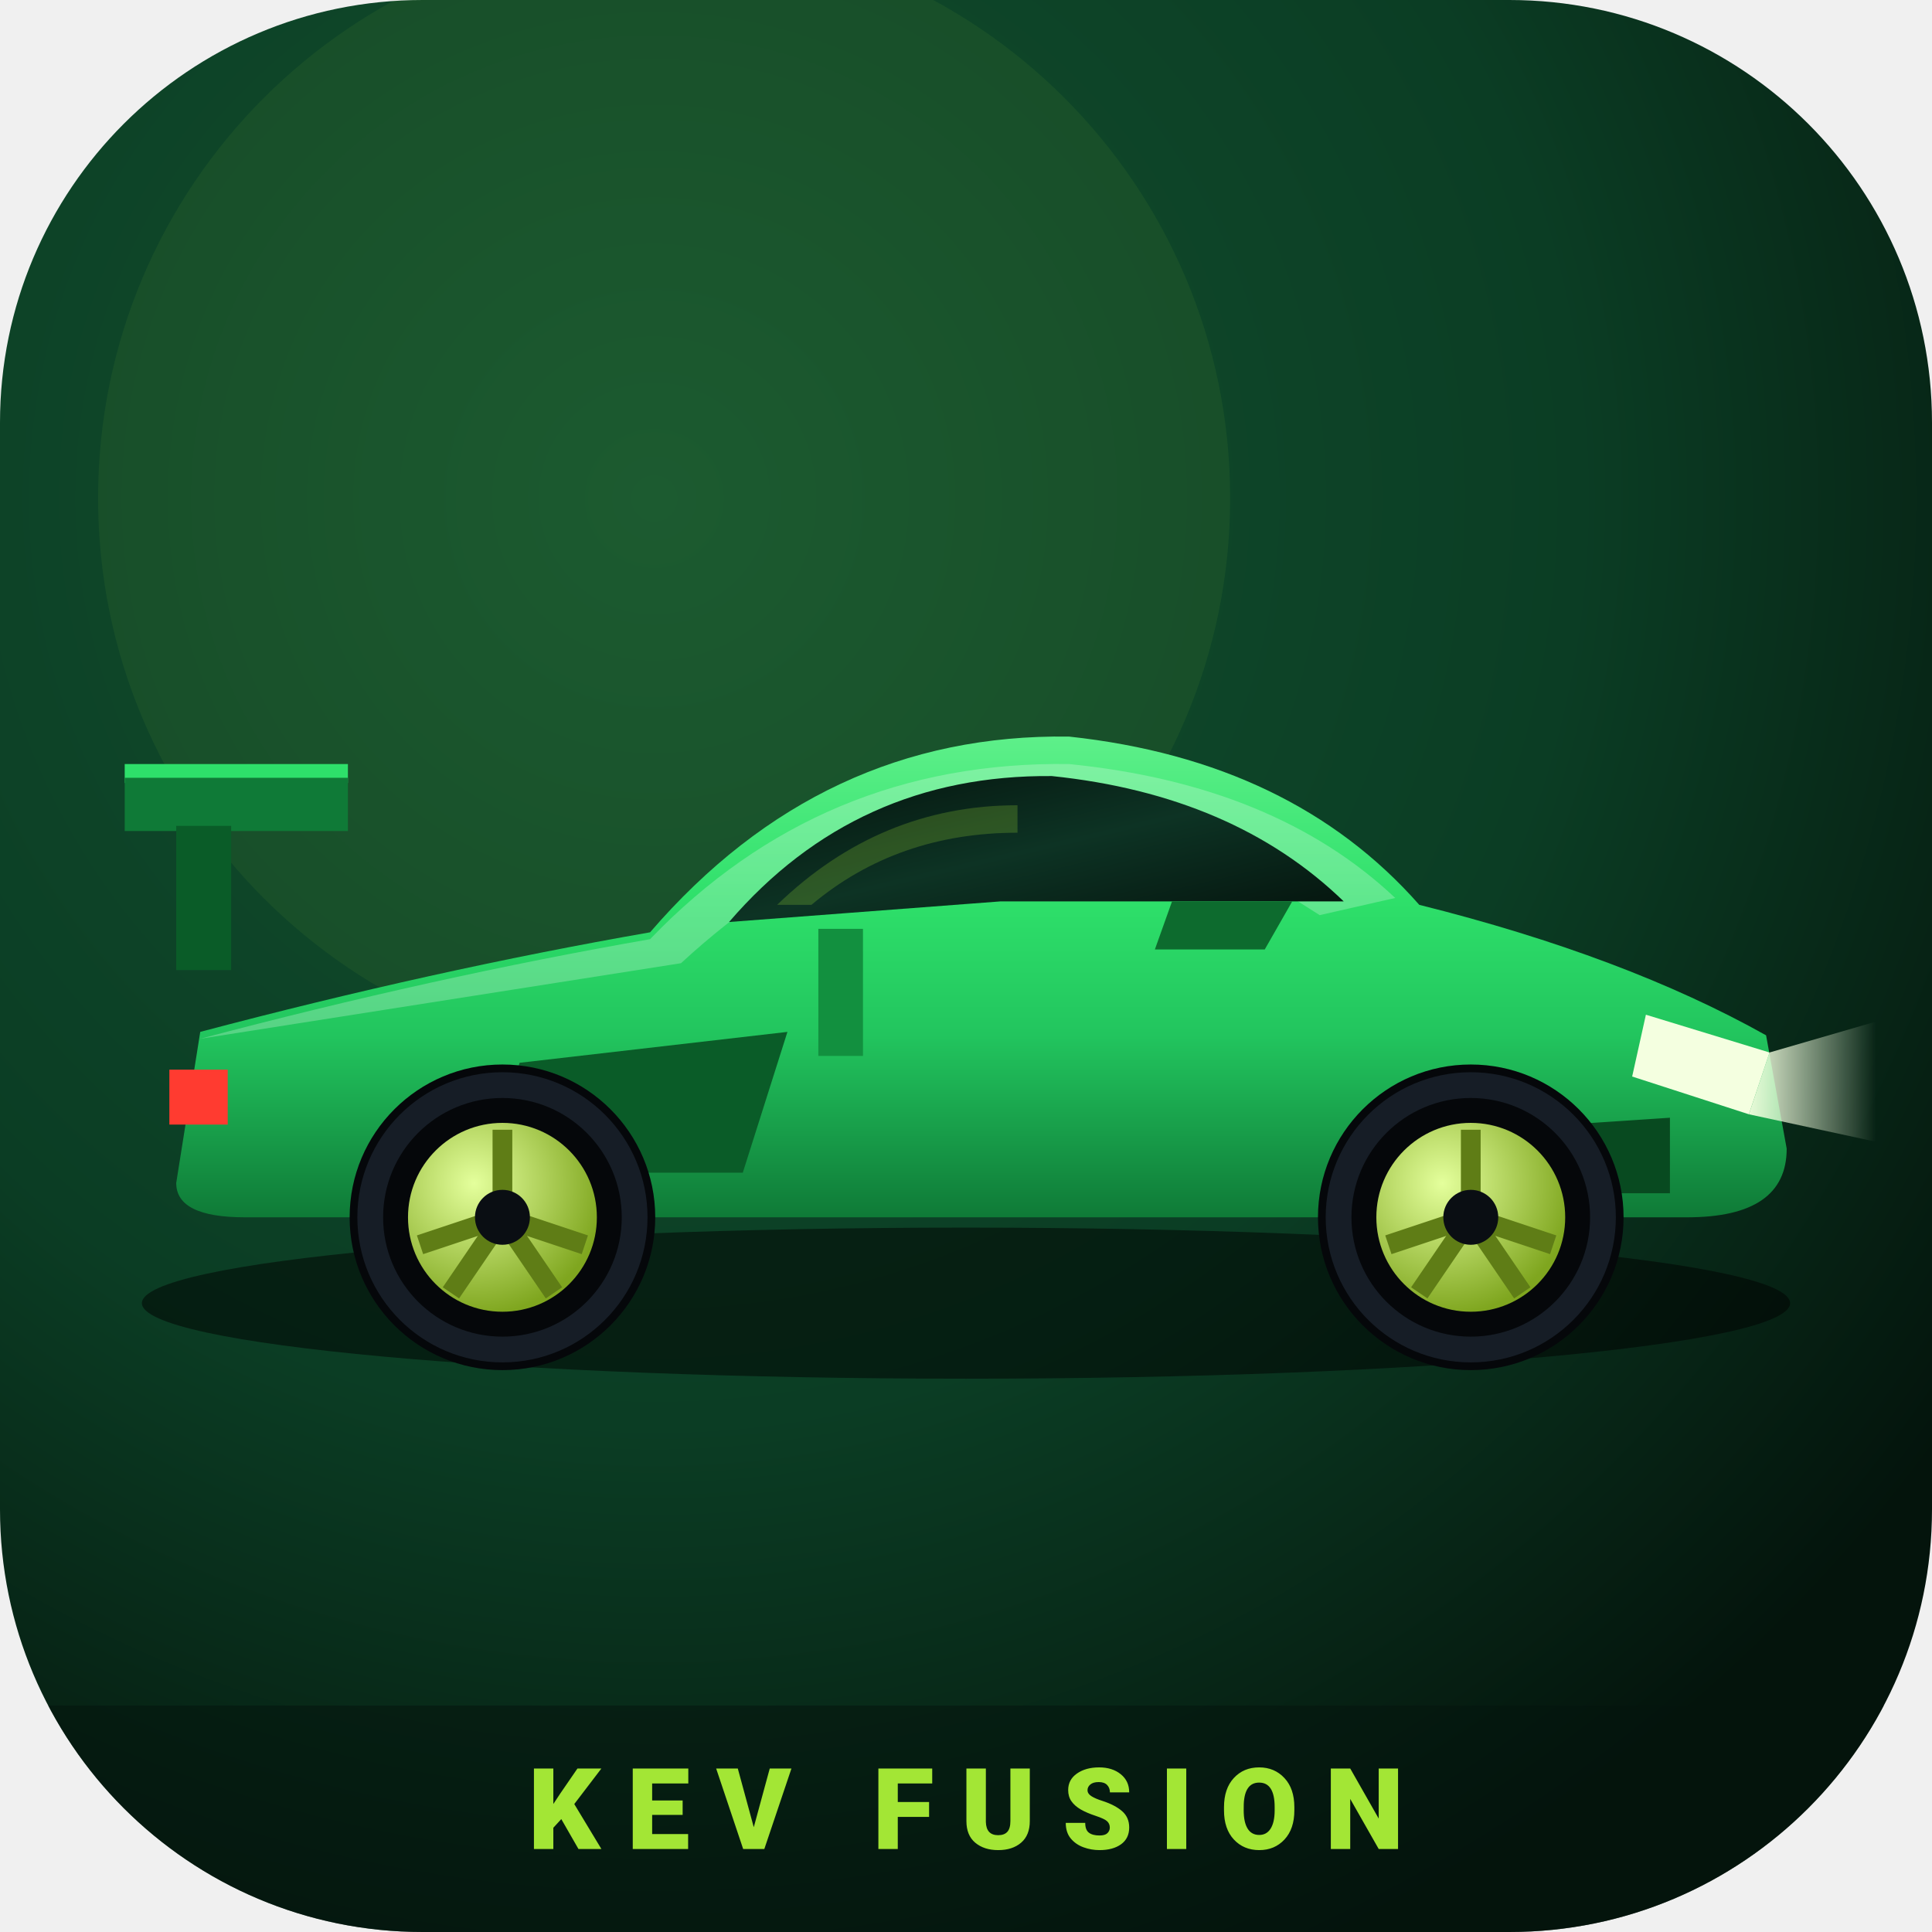
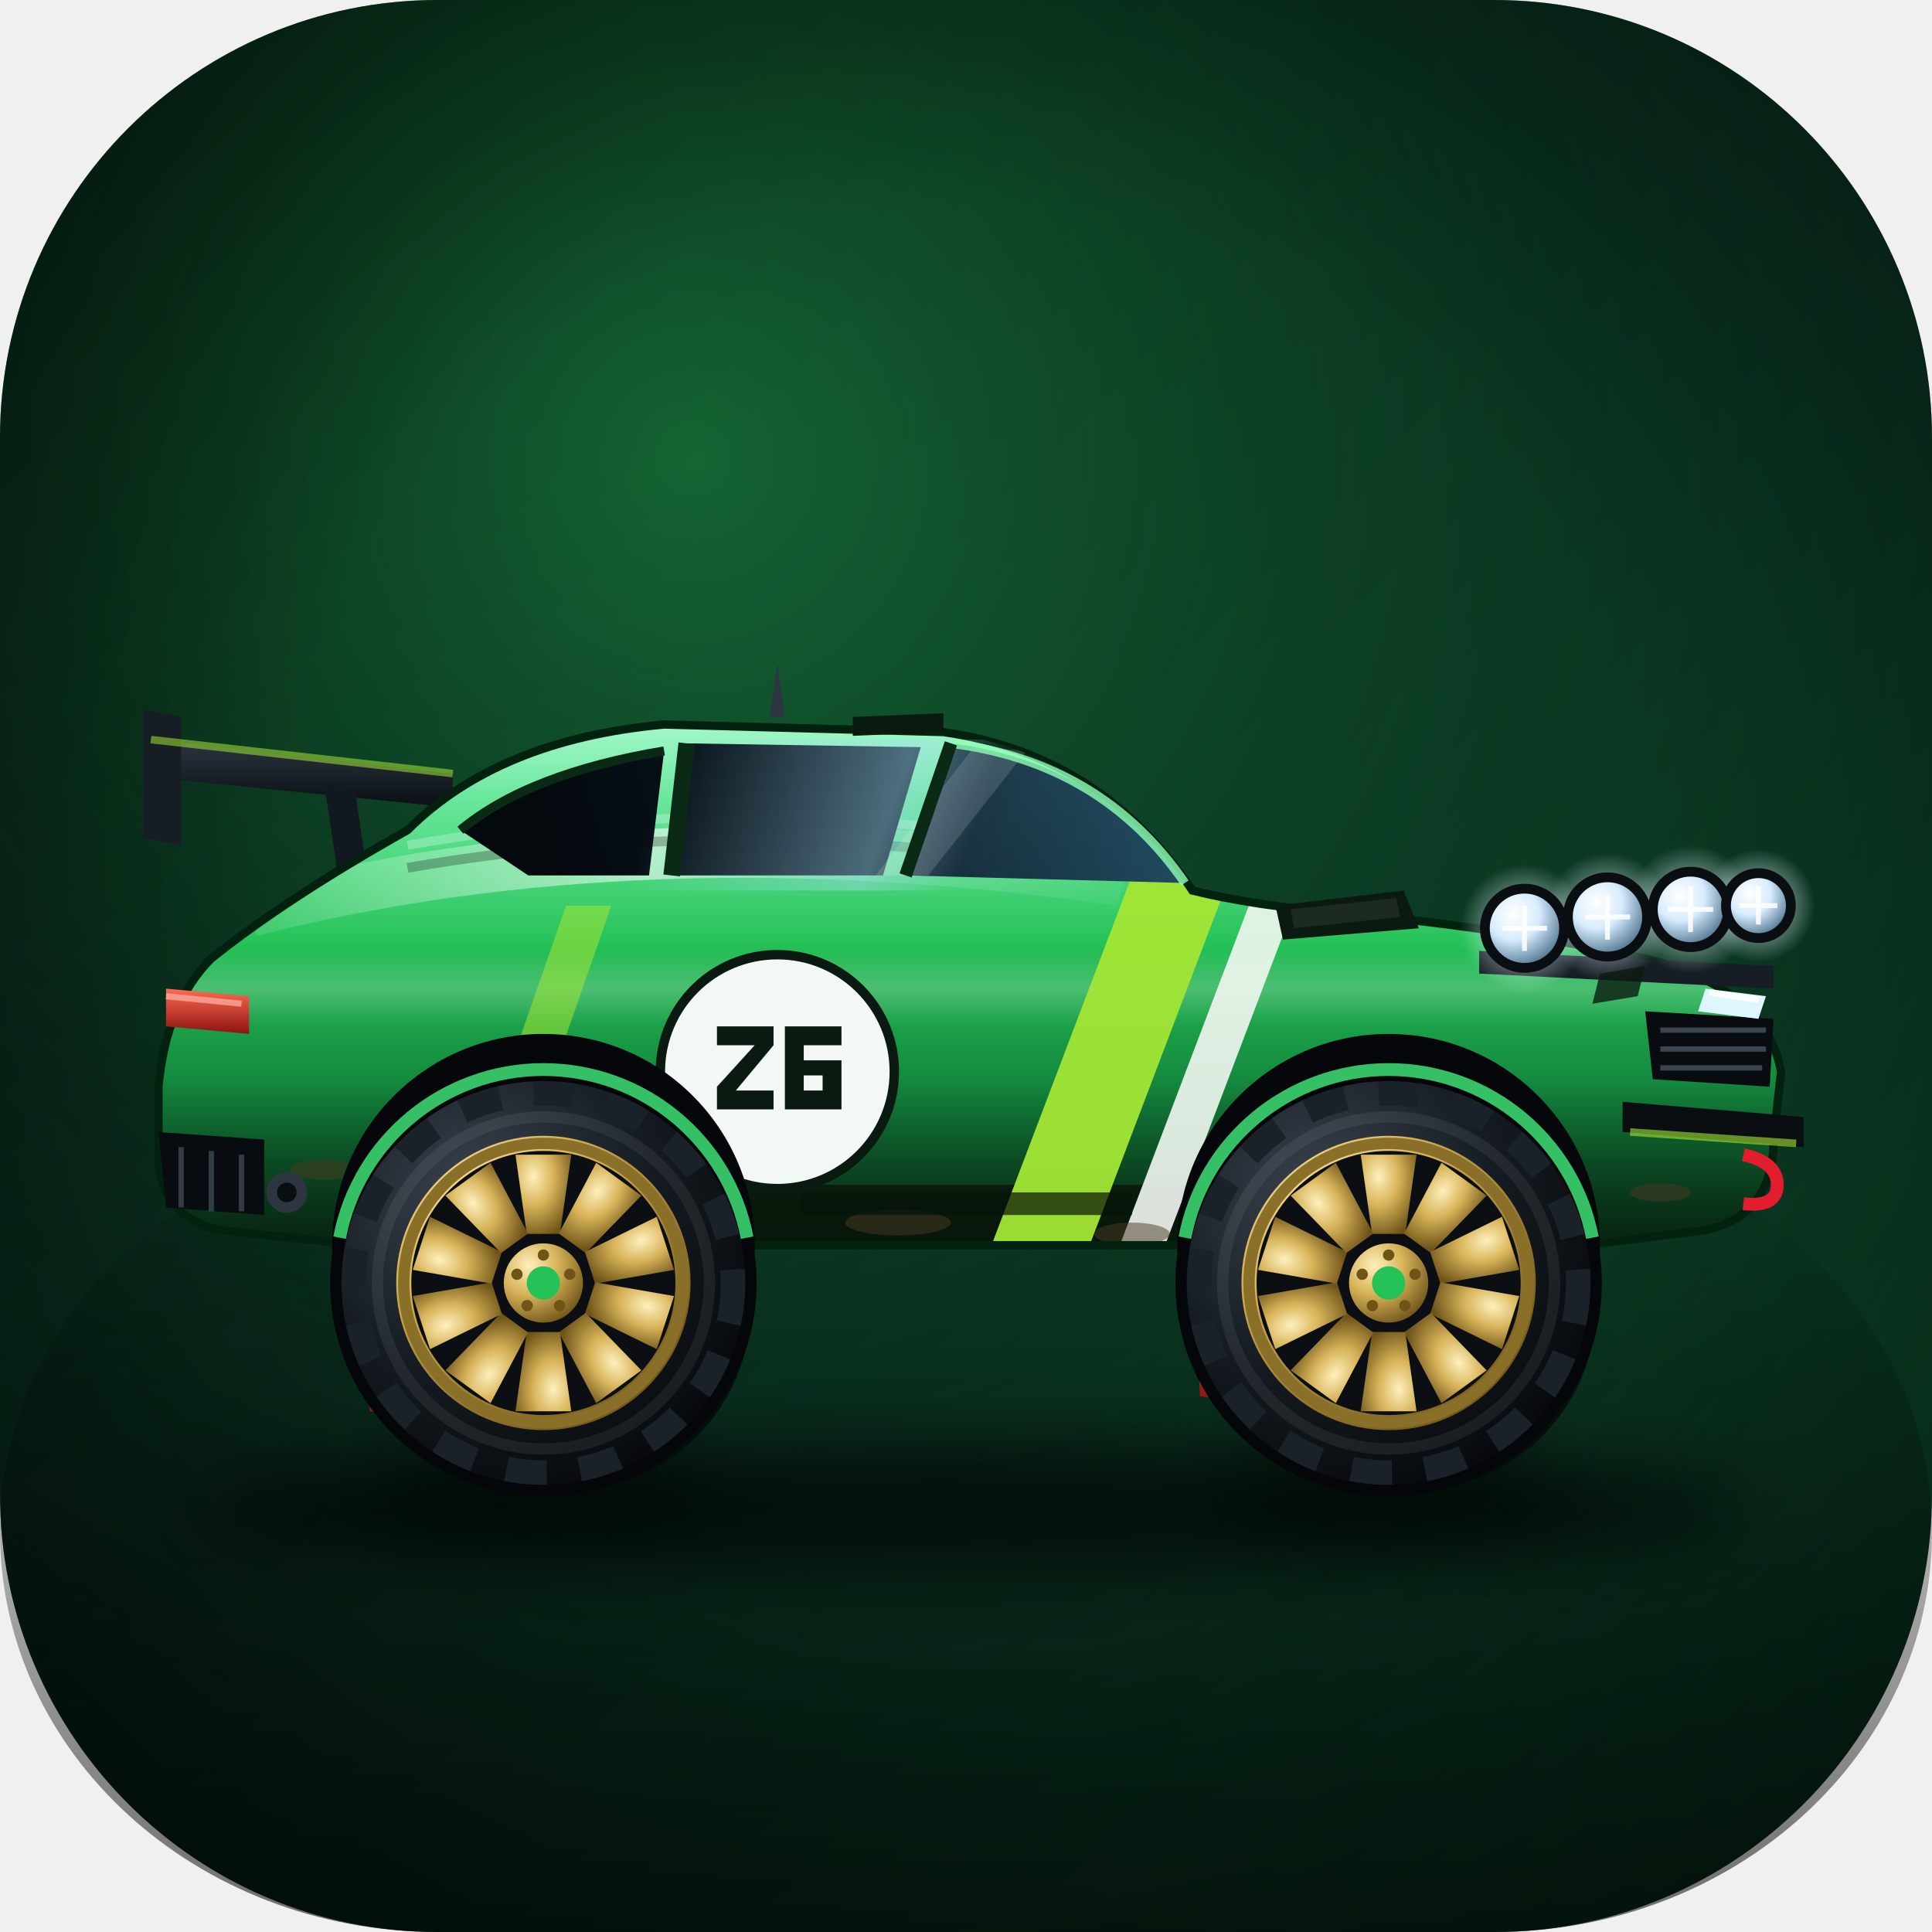
- <svg xmlns="http://www.w3.org/2000/svg" width="512" height="512" viewBox="0 0 512 512" role="img" aria-label="KEV FUSION — véhicule sportif">
+ <svg xmlns="http://www.w3.org/2000/svg" viewBox="0 0 512 512" width="512" height="512" role="img" aria-label="KEV FUSION — voiture de rallye">
  <defs>
-     <radialGradient id="bg" cx="34%" cy="26%" r="82%">
-       <stop offset="0" stop-color="#12512f" />
-       <stop offset="58%" stop-color="#0b3d24" />
-       <stop offset="100%" stop-color="#04140c" />
-     </radialGradient>
-     <linearGradient id="body" x1="0" y1="0" x2="0" y2="1">
-       <stop offset="0" stop-color="#5ef08a" />
-       <stop offset="34%" stop-color="#2ee06a" />
-       <stop offset="62%" stop-color="#22c55e" />
-       <stop offset="100%" stop-color="#0f7a37" />
-     </linearGradient>
-     <linearGradient id="glass" x1="0" y1="0" x2="1" y2="1">
-       <stop offset="0" stop-color="#04120c" />
-       <stop offset="50%" stop-color="#0d3324" />
-       <stop offset="100%" stop-color="#04120c" />
-     </linearGradient>
-     <radialGradient id="rim" cx="35%" cy="32%" r="70%">
-       <stop offset="0" stop-color="#e4ff9c" />
-       <stop offset="100%" stop-color="#7fa61f" />
-     </radialGradient>
-     <linearGradient id="beam" x1="0" y1="0" x2="1" y2="0">
-       <stop offset="0" stop-color="#f4ffe0" stop-opacity=".95" />
-       <stop offset="100%" stop-color="#f4ffe0" stop-opacity="0" />
-     </linearGradient>
-     <clipPath id="round">
-       <rect width="512" height="512" rx="112" />
+     <linearGradient id="bg" x1="0" y1="0" x2="1" y2="1">
+       <stop offset="0" stop-color="#04140c" />
+       <stop offset=".52" stop-color="#0a3220" />
+       <stop offset="1" stop-color="#0d4a2b" />
+     </linearGradient>
+     <radialGradient id="spot" cx=".36" cy=".24" r=".82">
+       <stop offset="0" stop-color="#2ce06a" stop-opacity=".34" />
+       <stop offset=".55" stop-color="#0d4a2b" stop-opacity=".18" />
+       <stop offset="1" stop-color="#04140c" stop-opacity="0" />
+     </radialGradient>
+     <radialGradient id="vig" cx=".5" cy=".46" r=".78">
+       <stop offset=".45" stop-color="#000" stop-opacity="0" />
+       <stop offset="1" stop-color="#000" stop-opacity=".62" />
+     </radialGradient>
+     <linearGradient id="floor" x1="0" y1="0" x2="0" y2="1">
+       <stop offset="0" stop-color="#000" stop-opacity="0" />
+       <stop offset="1" stop-color="#000" stop-opacity=".55" />
+     </linearGradient>
+   </defs>
+   <rect id="bgrect" x="0" y="0" width="512" height="512" rx="116" fill="url(#bg)" />
+   <rect x="0" y="0" width="512" height="512" rx="116" fill="url(#spot)" />
+   <rect x="0" y="300" width="512" height="212" rx="116" fill="url(#floor)" />
+   <rect x="0" y="0" width="512" height="512" rx="116" fill="url(#vig)" />
+   <defs>
+     <linearGradient id="paint" x1="0" y1="186" x2="0" y2="336" gradientUnits="userSpaceOnUse">
+       <stop offset="0" stop-color="#8dffb4" />
+       <stop offset=".18" stop-color="#3ee077" />
+       <stop offset=".42" stop-color="#25c257" />
+       <stop offset=".7" stop-color="#12833c" />
+       <stop offset="1" stop-color="#053a1a" />
+     </linearGradient>
+     <linearGradient id="sky" x1="0" y1="186" x2="0" y2="252" gradientUnits="userSpaceOnUse">
+       <stop offset="0" stop-color="#dff6ff" stop-opacity=".42" />
+       <stop offset="1" stop-color="#dff6ff" stop-opacity="0" />
+     </linearGradient>
+     <linearGradient id="horizon" x1="0" y1="252" x2="0" y2="272" gradientUnits="userSpaceOnUse">
+       <stop offset="0" stop-color="#fff" stop-opacity="0" />
+       <stop offset=".5" stop-color="#fff" stop-opacity=".2" />
+       <stop offset="1" stop-color="#fff" stop-opacity="0" />
+     </linearGradient>
+     <linearGradient id="bounce" x1="0" y1="286" x2="0" y2="334" gradientUnits="userSpaceOnUse">
+       <stop offset="0" stop-color="#0b1a10" stop-opacity="0" />
+       <stop offset="1" stop-color="#08150d" stop-opacity=".78" />
+     </linearGradient>
+     <linearGradient id="spec" x1="60" y1="200" x2="330" y2="266" gradientUnits="userSpaceOnUse">
+       <stop offset="0" stop-color="#fff" stop-opacity="0" />
+       <stop offset=".42" stop-color="#fff" stop-opacity=".92" />
+       <stop offset=".64" stop-color="#fff" stop-opacity=".22" />
+       <stop offset="1" stop-color="#fff" stop-opacity="0" />
+     </linearGradient>
+     <linearGradient id="glass" x1="300" y1="196" x2="150" y2="238" gradientUnits="userSpaceOnUse">
+       <stop offset="0" stop-color="#20495e" />
+       <stop offset=".45" stop-color="#0a1a24" />
+       <stop offset="1" stop-color="#04090e" />
+     </linearGradient>
+     <linearGradient id="grefl" x1="180" y1="196" x2="300" y2="240" gradientUnits="userSpaceOnUse">
+       <stop offset="0" stop-color="#a8dcf5" stop-opacity="0" />
+       <stop offset=".46" stop-color="#a8dcf5" stop-opacity=".42" />
+       <stop offset=".64" stop-color="#a8dcf5" stop-opacity=".06" />
+       <stop offset="1" stop-color="#a8dcf5" stop-opacity="0" />
+     </linearGradient>
+     <radialGradient id="tire" cx=".34" cy=".3" r=".78">
+       <stop offset="0" stop-color="#3d4550" />
+       <stop offset=".55" stop-color="#141a20" />
+       <stop offset="1" stop-color="#05070a" />
+     </radialGradient>
+     <radialGradient id="rimGold" cx=".32" cy=".28" r=".8">
+       <stop offset="0" stop-color="#fff0bd" />
+       <stop offset=".45" stop-color="#d8b45a" />
+       <stop offset="1" stop-color="#6f5418" />
+     </radialGradient>
+     <radialGradient id="lamp" cx=".36" cy=".32" r=".78">
+       <stop offset="0" stop-color="#ffffff" />
+       <stop offset=".42" stop-color="#d8ecff" />
+       <stop offset="1" stop-color="#2e5872" />
+     </radialGradient>
+     <radialGradient id="lampGlow" cx=".5" cy=".5" r=".5">
+       <stop offset="0" stop-color="#e8f6ff" stop-opacity=".85" />
+       <stop offset="1" stop-color="#e8f6ff" stop-opacity="0" />
+     </radialGradient>
+     <linearGradient id="red" x1="0" y1="0" x2="0" y2="1">
+       <stop offset="0" stop-color="#ff6a52" />
+       <stop offset="1" stop-color="#8c1410" />
+     </linearGradient>
+     <linearGradient id="wing" x1="0" y1="0" x2="0" y2="1">
+       <stop offset="0" stop-color="#2c3540" />
+       <stop offset="1" stop-color="#0a0e13" />
+     </linearGradient>
+     <filter id="soft" x="-30%" y="-60%" width="160%" height="260%">
+       <feGaussianBlur stdDeviation="9" />
+     </filter>
+     <filter id="glow" x="-70%" y="-70%" width="240%" height="240%">
+       <feGaussianBlur stdDeviation="6" />
+     </filter>
+     <clipPath id="bodyClip">
+       <path d="M470 302 L472 284 Q468 262 436 254 Q400 246 356 242 Q332 240 316 236 Q292 200 250 194 L176 192 Q132 196 108 220 Q76 238 56 254 Q44 266 42 288 L42 306 Q42 322 58 326 L96 330 L420 330 L452 326 Q470 322 470 302 Z" />
    </clipPath>
+     <path id="spoke" d="M-4.4 -13 L4.4 -13 L7.4 -34 L-7.4 -34 Z" fill="url(#rimGold)" />
+     <g id="wheel">
+       <circle r="56" fill="url(#tire)" />
+       <circle r="51.5" fill="none" stroke="#1b2128" stroke-width="9" stroke-dasharray="11 9" />
+       <circle r="55" fill="none" stroke="#04060a" stroke-width="3" />
+       <circle r="44" fill="none" stroke="#ffffff" stroke-opacity=".07" stroke-width="3" />
+       <circle r="33" fill="#2b3138" />
+       <circle r="26" fill="none" stroke="#0d1116" stroke-width="4.5" stroke-dasharray="3 9" />
+       <path d="M22.9 -19.3 A30 30 0 0 1 24.6 17.2" fill="none" stroke="#a3e635" stroke-width="9" stroke-linecap="round" />
+       <circle r="39" fill="url(#rimGold)" />
+       <circle r="35" fill="#0b0f14" />
+       <g>
+         <use href="#spoke" />
+         <use href="#spoke" transform="rotate(36)" />
+         <use href="#spoke" transform="rotate(72)" />
+         <use href="#spoke" transform="rotate(108)" />
+         <use href="#spoke" transform="rotate(144)" />
+         <use href="#spoke" transform="rotate(180)" />
+         <use href="#spoke" transform="rotate(216)" />
+         <use href="#spoke" transform="rotate(252)" />
+         <use href="#spoke" transform="rotate(288)" />
+         <use href="#spoke" transform="rotate(324)" />
+       </g>
+       <circle r="37" fill="none" stroke="#8a6f28" stroke-width="3" />
+       <circle r="10.5" fill="url(#rimGold)" />
+       <circle r="4.4" fill="#25c257" />
+       <g fill="#6f5418">
+         <circle cx="0" cy="-7.4" r="1.5" />
+         <circle cx="7" cy="-2.3" r="1.5" />
+         <circle cx="4.3" cy="6" r="1.5" />
+         <circle cx="-4.3" cy="6" r="1.5" />
+         <circle cx="-7" cy="-2.3" r="1.5" />
+       </g>
+     </g>
  </defs>
-   <g clip-path="url(#round)">
-     <rect width="512" height="512" fill="url(#bg)" />
-     <circle cx="176" cy="132" r="150" fill="#a3e635" opacity=".07" />
-     <g transform="translate(256 268) scale(4.55)">
-       <ellipse cx="0" cy="17" rx="48" ry="4.4" fill="#000" opacity=".5" />
-       <rect x="-49" y="-14.4" width="13" height="1.1" fill="#2ee06a" />
-       <rect x="-49" y="-13.6" width="13" height="3.1" fill="#0f7a37" />
-       <rect x="-46" y="-10.8" width="3.2" height="8.4" fill="#0a5c28" />
-       <path d="M-46 10 L-44.6 1.2 Q-31 -2.4 -18.4 -4.6 Q-8.4 -16.2 6 -16 Q19 -14.6 26.4 -6.2 Q38.4 -3.2 46.6 1.4 L47.8 8 Q47.8 12 42 12 L-42 12 Q-46 12 -46 10 Z" fill="url(#body)" />
-       <path d="M-44.6 1.6 Q-31 -2 -18.4 -4.2 Q-8.4 -14.6 6 -14.4 Q18 -13.2 25 -6.6 L20.6 -5.6 Q11 -11.8 5 -12 Q-6.4 -12.2 -16.6 -2.8 Z" fill="#ffffff" opacity=".24" />
-       <path d="M-13.8 -5.2 Q-6.4 -13.8 5 -13.7 Q15.6 -12.6 22 -6.4 L2 -6.4 Z" fill="url(#glass)" />
-       <path d="M-11 -6.2 Q-5 -12 3 -12 L3 -10.4 Q-4 -10.4 -9 -6.2 Z" fill="#a3e635" opacity=".22" />
-       <path d="M-26 3 L-10.4 1.2 L-13 9.4 L-28 9.4 Z" fill="#0a5c28" />
-       <path d="M23 7.4 L41 6.2 L41 10.6 L23 10.6 Z" fill="#084a20" />
-       <rect x="-8.6" y="-4.8" width="2.6" height="7.4" fill="#12903f" />
-       <path d="M12 -6.4 L19 -6.4 L17.4 -3.6 L11 -3.6 Z" fill="#0d6b2e" />
-       <path d="M39.6 .2 L46.8 2.4 L45.6 6 L38.8 3.8 Z" fill="#f4ffe0" />
-       <path d="M46.8 2.4 L53 .6 L53 7.6 L45.6 6 Z" fill="url(#beam)" />
-       <rect x="-46.4" y="3.4" width="3.4" height="3.2" fill="#ff3b30" />
+   <g id="scene">
+     <ellipse cx="256" cy="400" rx="206" ry="17" fill="#000" opacity=".6" filter="url(#soft)" />
+     <ellipse cx="144" cy="396" rx="46" ry="9" fill="#000" opacity=".55" filter="url(#soft)" />
+     <ellipse cx="368" cy="396" rx="46" ry="9" fill="#000" opacity=".55" filter="url(#soft)" />
+     <g opacity=".8">
+       <circle cx="150" cy="346" r="49" fill="#05070a" />
+       <circle cx="374" cy="346" r="49" fill="#05070a" />
+     </g>
+     <g id="wing">
+       <path d="M40 196 L120 205 L120 214 L40 206 Z" fill="url(#wing)" />
+       <path d="M38 188 L48 190 L48 224 L38 222 Z" fill="#161d25" />
+       <path d="M86 208 L94 209 L98 236 L90 235 Z" fill="#12181f" />
+       <path d="M40 196 L120 205" stroke="#a3e635" stroke-width="2" opacity=".55" fill="none" />
+     </g>
+     <path id="body" d="M470 302 L472 284 Q468 262 436 254 Q400 246 356 242 Q332 240 316 236 Q292 200 250 194 L176 192 Q132 196 108 220 Q76 238 56 254 Q44 266 42 288 L42 306 Q42 322 58 326 L96 330 L420 330 L452 326 Q470 322 470 302 Z" fill="url(#paint)" />
+     <g clip-path="url(#bodyClip)">
+       <rect x="30" y="186" width="460" height="66" fill="url(#sky)" />
+       <rect x="30" y="252" width="460" height="20" fill="url(#horizon)" />
+       <rect x="30" y="286" width="460" height="48" fill="url(#bounce)" />
+       <path d="M64 236 Q170 208 300 226 L296 240 Q170 222 68 248 Z" fill="url(#spec)" opacity=".62" />
+       <path d="M108 224 Q210 206 330 232" stroke="#fff" stroke-opacity=".26" stroke-width="2.4" fill="none" />
+       <path d="M108 230 Q210 212 330 238" stroke="#000" stroke-opacity=".26" stroke-width="2.6" fill="none" />
+       <path d="M96 314 L420 314 L420 332 L96 332 Z" fill="#071309" opacity=".82" />
+       <g id="livery">
+         <path d="M262 332 L300 232 L326 232 L288 332 Z" fill="#a3e635" opacity=".95" />
+         <path d="M296 332 L334 232 L346 232 L308 332 Z" fill="#f2f7f2" opacity=".9" />
+         <path d="M118 332 L150 240 L162 240 L130 332 Z" fill="#a3e635" opacity=".55" />
+       </g>
+       <g id="roundel">
+         <circle cx="206" cy="284" r="31" fill="#f4f8f4" />
+         <circle cx="206" cy="284" r="31" fill="none" stroke="#0b1a10" stroke-width="2.5" />
+         <g fill="#0b1a10" transform="translate(190,272)">
+           <path d="M0 0 H15 V5 L5 17 H15 V22 H0 V16 L10 5 H0 Z" />
+           <path d="M18 0 H33 V5 H23 V9 H33 V22 H18 Z M23 13 V17 H28 V13 Z" fill-rule="evenodd" />
+         </g>
+       </g>
+       <g id="dirt" opacity=".5" fill="#4a3a22">
+         <ellipse cx="120" cy="322" rx="16" ry="4" />
+         <ellipse cx="164" cy="326" rx="11" ry="3" />
+         <ellipse cx="238" cy="324" rx="14" ry="3.4" />
+         <ellipse cx="300" cy="327" rx="10" ry="3" />
+         <ellipse cx="352" cy="322" rx="15" ry="4" />
+         <ellipse cx="410" cy="326" rx="12" ry="3.2" />
+         <ellipse cx="86" cy="310" rx="9" ry="2.6" />
+         <ellipse cx="440" cy="316" rx="8" ry="2.4" />
+       </g>
+     </g>
+     <path d="M470 302 L472 284 Q468 262 436 254 Q400 246 356 242 Q332 240 316 236 Q292 200 250 194 L176 192 Q132 196 108 220 Q76 238 56 254 Q44 266 42 288 L42 306 Q42 322 58 326 L96 330 L420 330 L452 326 Q470 322 470 302 Z" fill="none" stroke="#03210f" stroke-width="2.2" />
+     <g id="glass">
+       <path d="M314 234 Q292 202 252 197 L240 232 Z" fill="url(#glass)" />
+       <path d="M234 232 L244 198 L182 197 L178 232 Z" fill="url(#glass)" />
+       <path d="M172 232 L176 199 Q140 205 122 220 L140 232 Z" fill="url(#glass)" />
+       <g clip-path="url(#bodyClip)">
+         <path d="M120 196 L320 196 L320 236 L120 236 Z" fill="url(#grefl)" />
+         <path d="M258 198 L272 199 L246 232 L232 232 Z" fill="#fff" opacity=".14" />
+       </g>
+       <path d="M314 234 Q292 202 252 197" stroke="#8dffb4" stroke-width="2.4" fill="none" opacity=".8" />
+       <path d="M240 232 L252 197" stroke="#0a2a15" stroke-width="3.4" fill="none" />
+       <path d="M178 232 L182 197" stroke="#0a2a15" stroke-width="4.4" fill="none" />
+       <path d="M122 220 Q140 205 176 199" stroke="#0a2a15" stroke-width="2.4" fill="none" />
+     </g>
+     <g id="scoop">
+       <path d="M338 240 L372 236 L376 246 L340 249 Z" fill="#0b1a10" />
+       <path d="M342 241 L370 238 L371 243 L343 246 Z" fill="#1d2a22" />
+       <path d="M226 190 L250 189 L250 194 L226 195 Z" fill="#0b1a10" />
+       <path d="M204 190 L206 176 L208 190 Z" fill="#2c3540" />
+     </g>
+     <g id="lightbar">
+       <path d="M392 252 L470 256 L470 262 L392 258 Z" fill="#161d25" />
      <g>
-         <circle cx="-27" cy="12" r="8.9" fill="#05070a" />
-         <circle cx="-27" cy="12" r="7.7" fill="none" stroke="#161d26" stroke-width="1.5" />
-         <circle cx="-27" cy="12" r="5.5" fill="url(#rim)" />
-         <g stroke="#5f7d16" stroke-width="1.15">
-           <path d="M-27 12 L-27 6.9" />
-           <path d="M-27 12 L-22.2 13.6" />
-           <path d="M-27 12 L-24 16.4" />
-           <path d="M-27 12 L-30 16.4" />
-           <path d="M-27 12 L-31.8 13.6" />
-         </g>
-         <circle cx="-27" cy="12" r="1.6" fill="#0a0e13" />
-       </g>
-       <g>
-         <circle cx="29.4" cy="12" r="8.9" fill="#05070a" />
-         <circle cx="29.4" cy="12" r="7.7" fill="none" stroke="#161d26" stroke-width="1.5" />
-         <circle cx="29.4" cy="12" r="5.5" fill="url(#rim)" />
-         <g stroke="#5f7d16" stroke-width="1.15">
-           <path d="M29.4 12 L29.4 6.9" />
-           <path d="M29.4 12 L34.2 13.6" />
-           <path d="M29.4 12 L32.4 16.4" />
-           <path d="M29.4 12 L26.4 16.4" />
-           <path d="M29.4 12 L24.6 13.6" />
-         </g>
-         <circle cx="29.4" cy="12" r="1.6" fill="#0a0e13" />
-       </g>
-     </g>
-     <rect y="452" width="512" height="60" fill="#04140c" opacity=".55" />
-     <text x="256" y="490" font-family="system-ui,-apple-system,Segoe UI,Roboto,sans-serif" font-size="30" font-weight="800" letter-spacing="7" text-anchor="middle" fill="#a3e635">KEV FUSION</text>
+         <circle cx="404" cy="246" r="17" fill="url(#lampGlow)" />
+         <circle cx="426" cy="243" r="17" fill="url(#lampGlow)" />
+         <circle cx="448" cy="241" r="17" fill="url(#lampGlow)" />
+         <circle cx="466" cy="240" r="15" fill="url(#lampGlow)" />
+       </g>
+       <g stroke="#0a0e13" stroke-width="2.6">
+         <circle cx="404" cy="246" r="10.5" fill="url(#lamp)" />
+         <circle cx="426" cy="243" r="10.5" fill="url(#lamp)" />
+         <circle cx="448" cy="241" r="10" fill="url(#lamp)" />
+         <circle cx="466" cy="240" r="8.6" fill="url(#lamp)" />
+       </g>
+       <g stroke="#ffffff" stroke-opacity=".85" stroke-width="1.3" fill="none">
+         <path d="M398 246 H410 M404 240 V252" />
+         <path d="M420 243 H432 M426 237 V249" />
+         <path d="M442 241 H454 M448 235 V247" />
+         <path d="M461 240 H471 M466 235 V245" />
+       </g>
+     </g>
+     <g id="front">
+       <path d="M436 268 L470 270 L469 288 L438 286 Z" fill="#080c10" />
+       <g stroke="#8fa3b5" stroke-opacity=".38" stroke-width="1.4">
+         <path d="M440 273 H468" />
+         <path d="M440 278 H468" />
+         <path d="M440 283 H467" />
+       </g>
+       <path d="M430 292 L478 296 L478 304 L430 300 Z" fill="#0a0e12" />
+       <path d="M432 300 L476 303" stroke="#a3e635" stroke-width="2" opacity=".6" fill="none" />
+       <path d="M452 262 L468 264 L466 270 L450 268 Z" fill="#dff6ff" />
+       <path d="M453 263 L466 265" stroke="#fff" stroke-width="1.6" fill="none" />
+       <path d="M462 306 q9 2 9 8 q0 6 -9 5" fill="none" stroke="#e11d2e" stroke-width="3.4" />
+       <path d="M424 258 L436 256 L434 264 L422 266 Z" fill="#0b1a10" opacity=".8" />
+     </g>
+     <g id="rear">
+       <path d="M44 262 L66 264 L66 274 L44 272 Z" fill="url(#red)" />
+       <path d="M44 264 L64 266" stroke="#ffb3a6" stroke-width="1.6" opacity=".7" fill="none" />
+       <path d="M42 300 L70 302 L70 322 L44 320 Z" fill="#080c10" />
+       <g stroke="#8fa3b5" stroke-opacity=".32" stroke-width="1.4">
+         <path d="M48 304 V320" />
+         <path d="M56 305 V321" />
+         <path d="M64 306 V321" />
+       </g>
+       <circle cx="76" cy="316" r="5.4" fill="#2c3540" />
+       <circle cx="76" cy="316" r="2.6" fill="#0a0e13" />
+     </g>
+     <g id="flaps" fill="url(#red)">
+       <path d="M96 330 L116 331 L112 376 L98 374 Z" />
+       <path d="M316 330 L336 331 L332 372 L318 370 Z" />
+     </g>
+     <path d="M312 330 A56 56 0 0 1 424 330 L424 332 L312 332 Z" fill="#05070a" />
+     <path d="M88 330 A56 56 0 0 1 200 330 L200 332 L88 332 Z" fill="#05070a" />
+     <use href="#wheel" transform="translate(368,340)" />
+     <use href="#wheel" transform="translate(144,340)" />
+     <path d="M314 328 A55 55 0 0 1 422 328" fill="none" stroke="#3ee077" stroke-width="3.4" opacity=".85" />
+     <path d="M90 328 A55 55 0 0 1 198 328" fill="none" stroke="#3ee077" stroke-width="3.4" opacity=".85" />
+     <path d="M212 316 L300 316 L300 322 L212 322 Z" fill="#071309" opacity=".7" />
  </g>
</svg>
